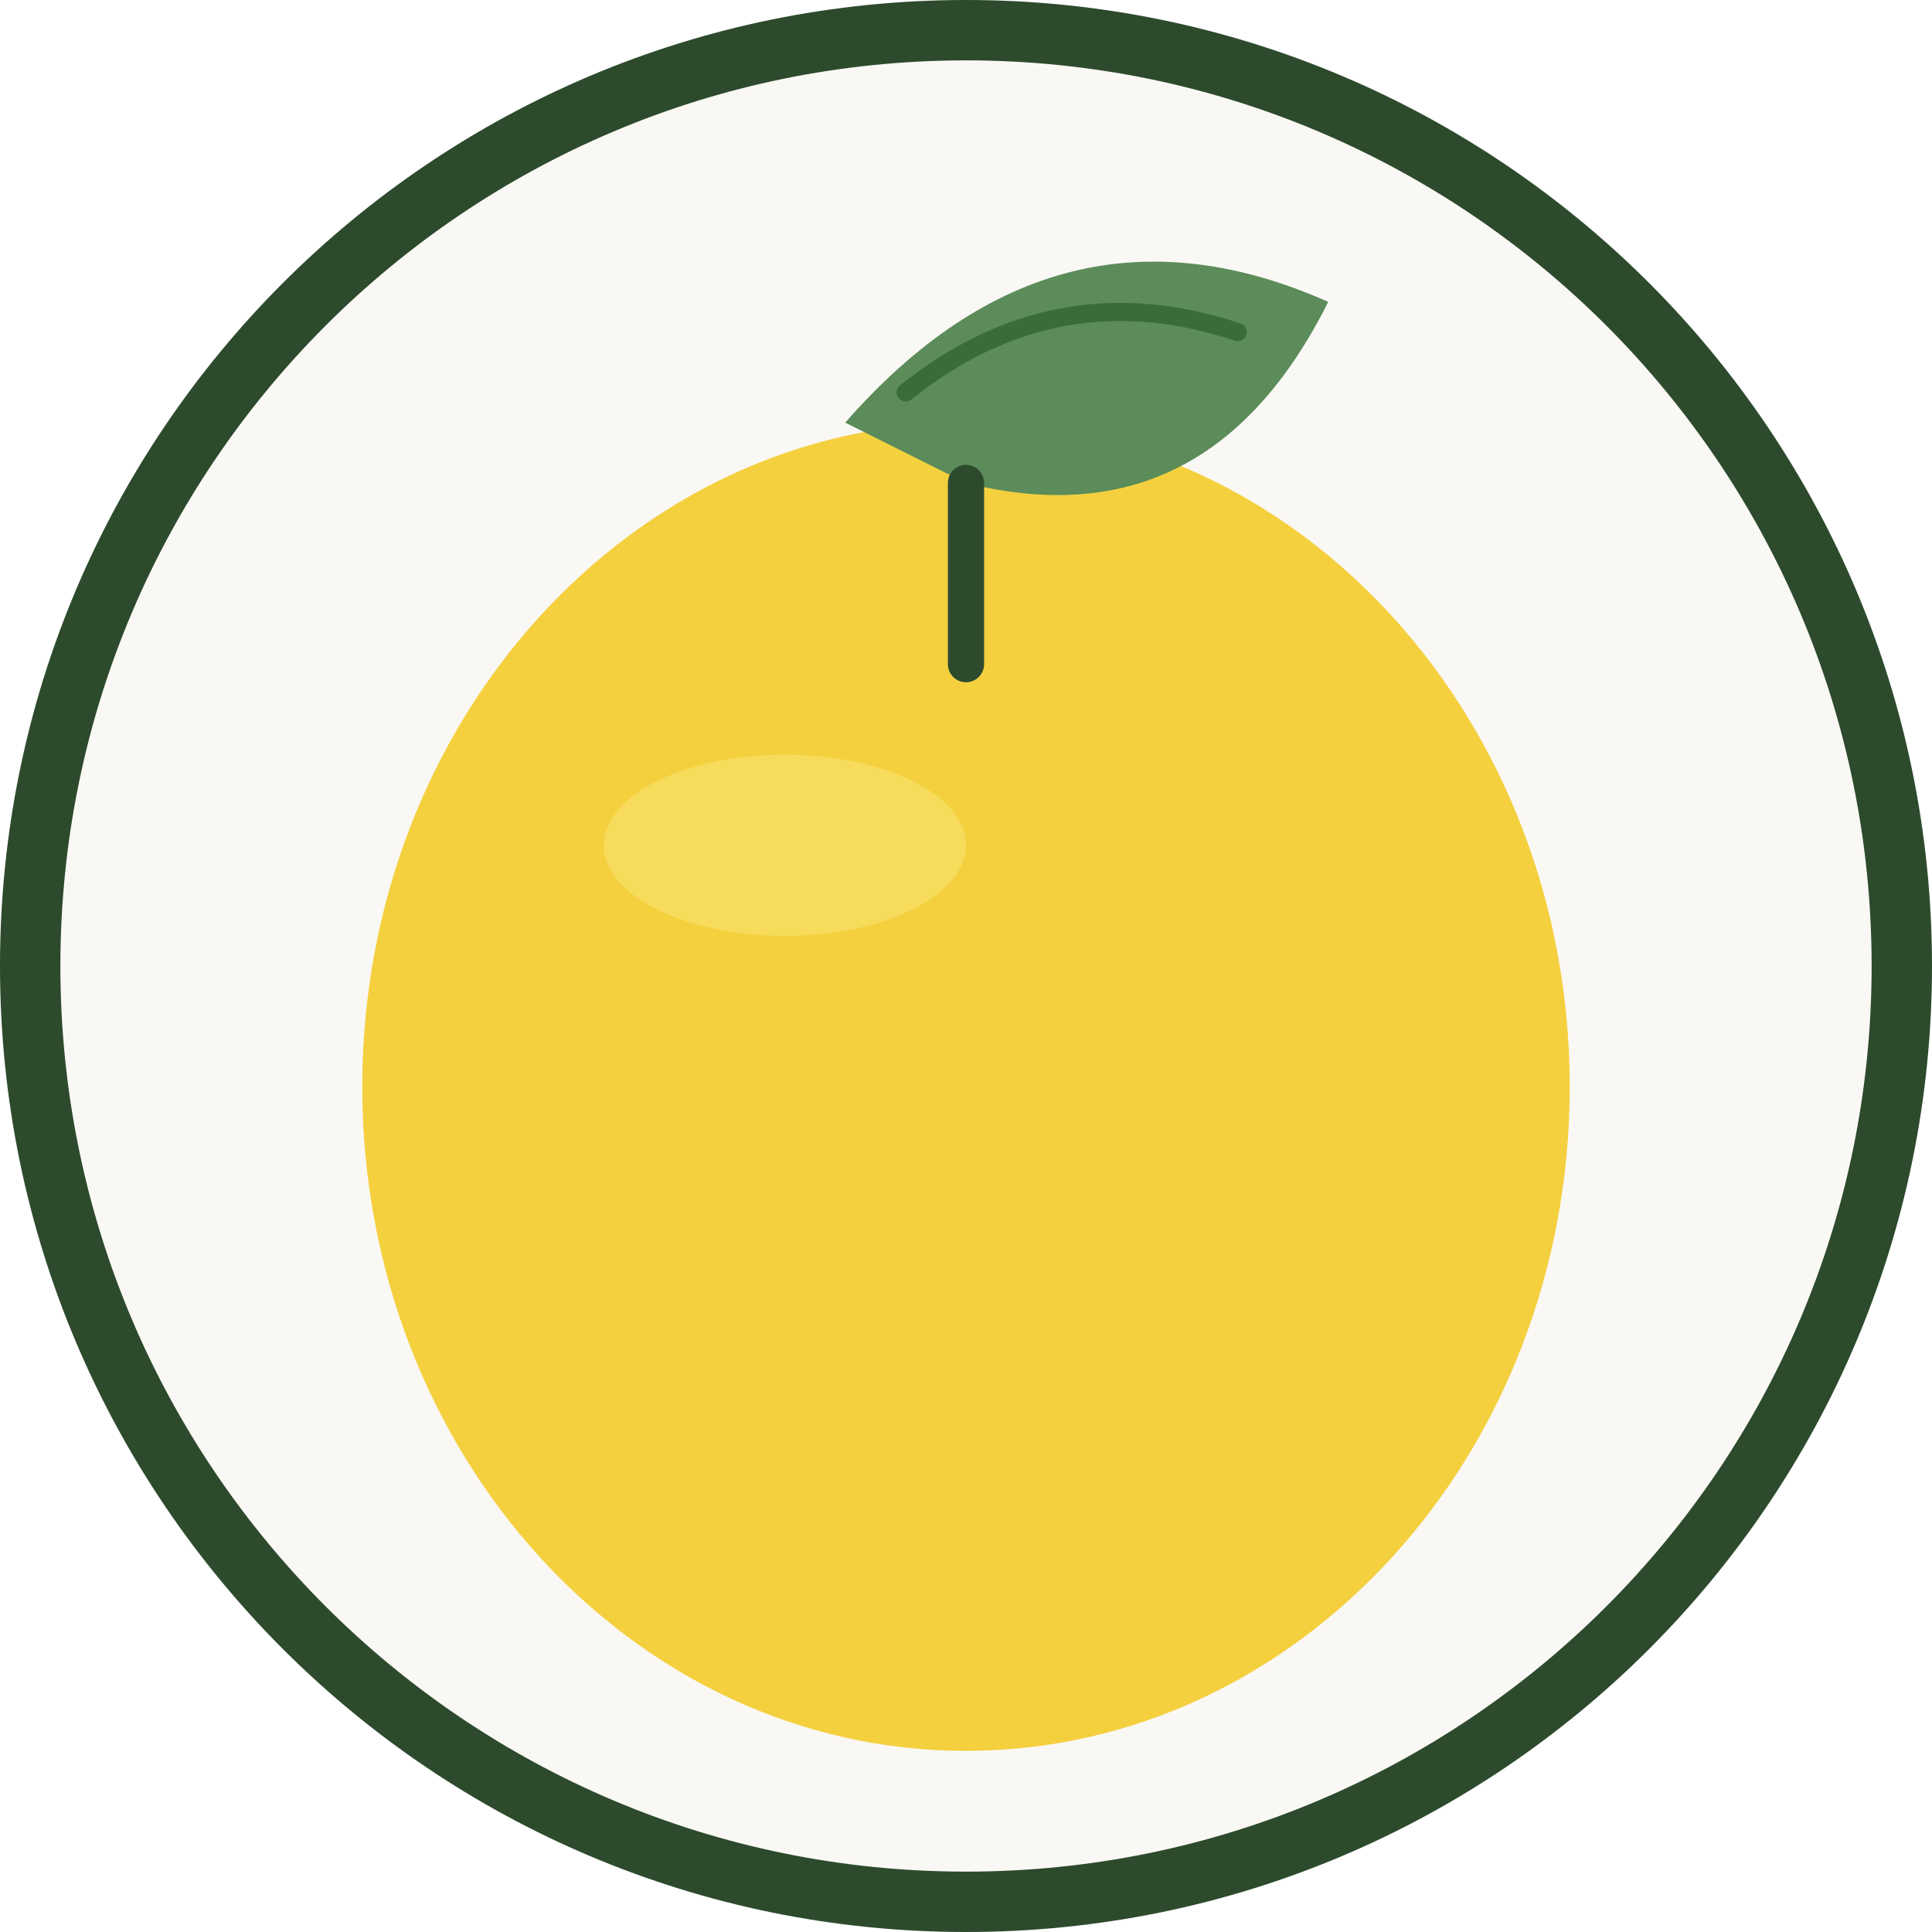
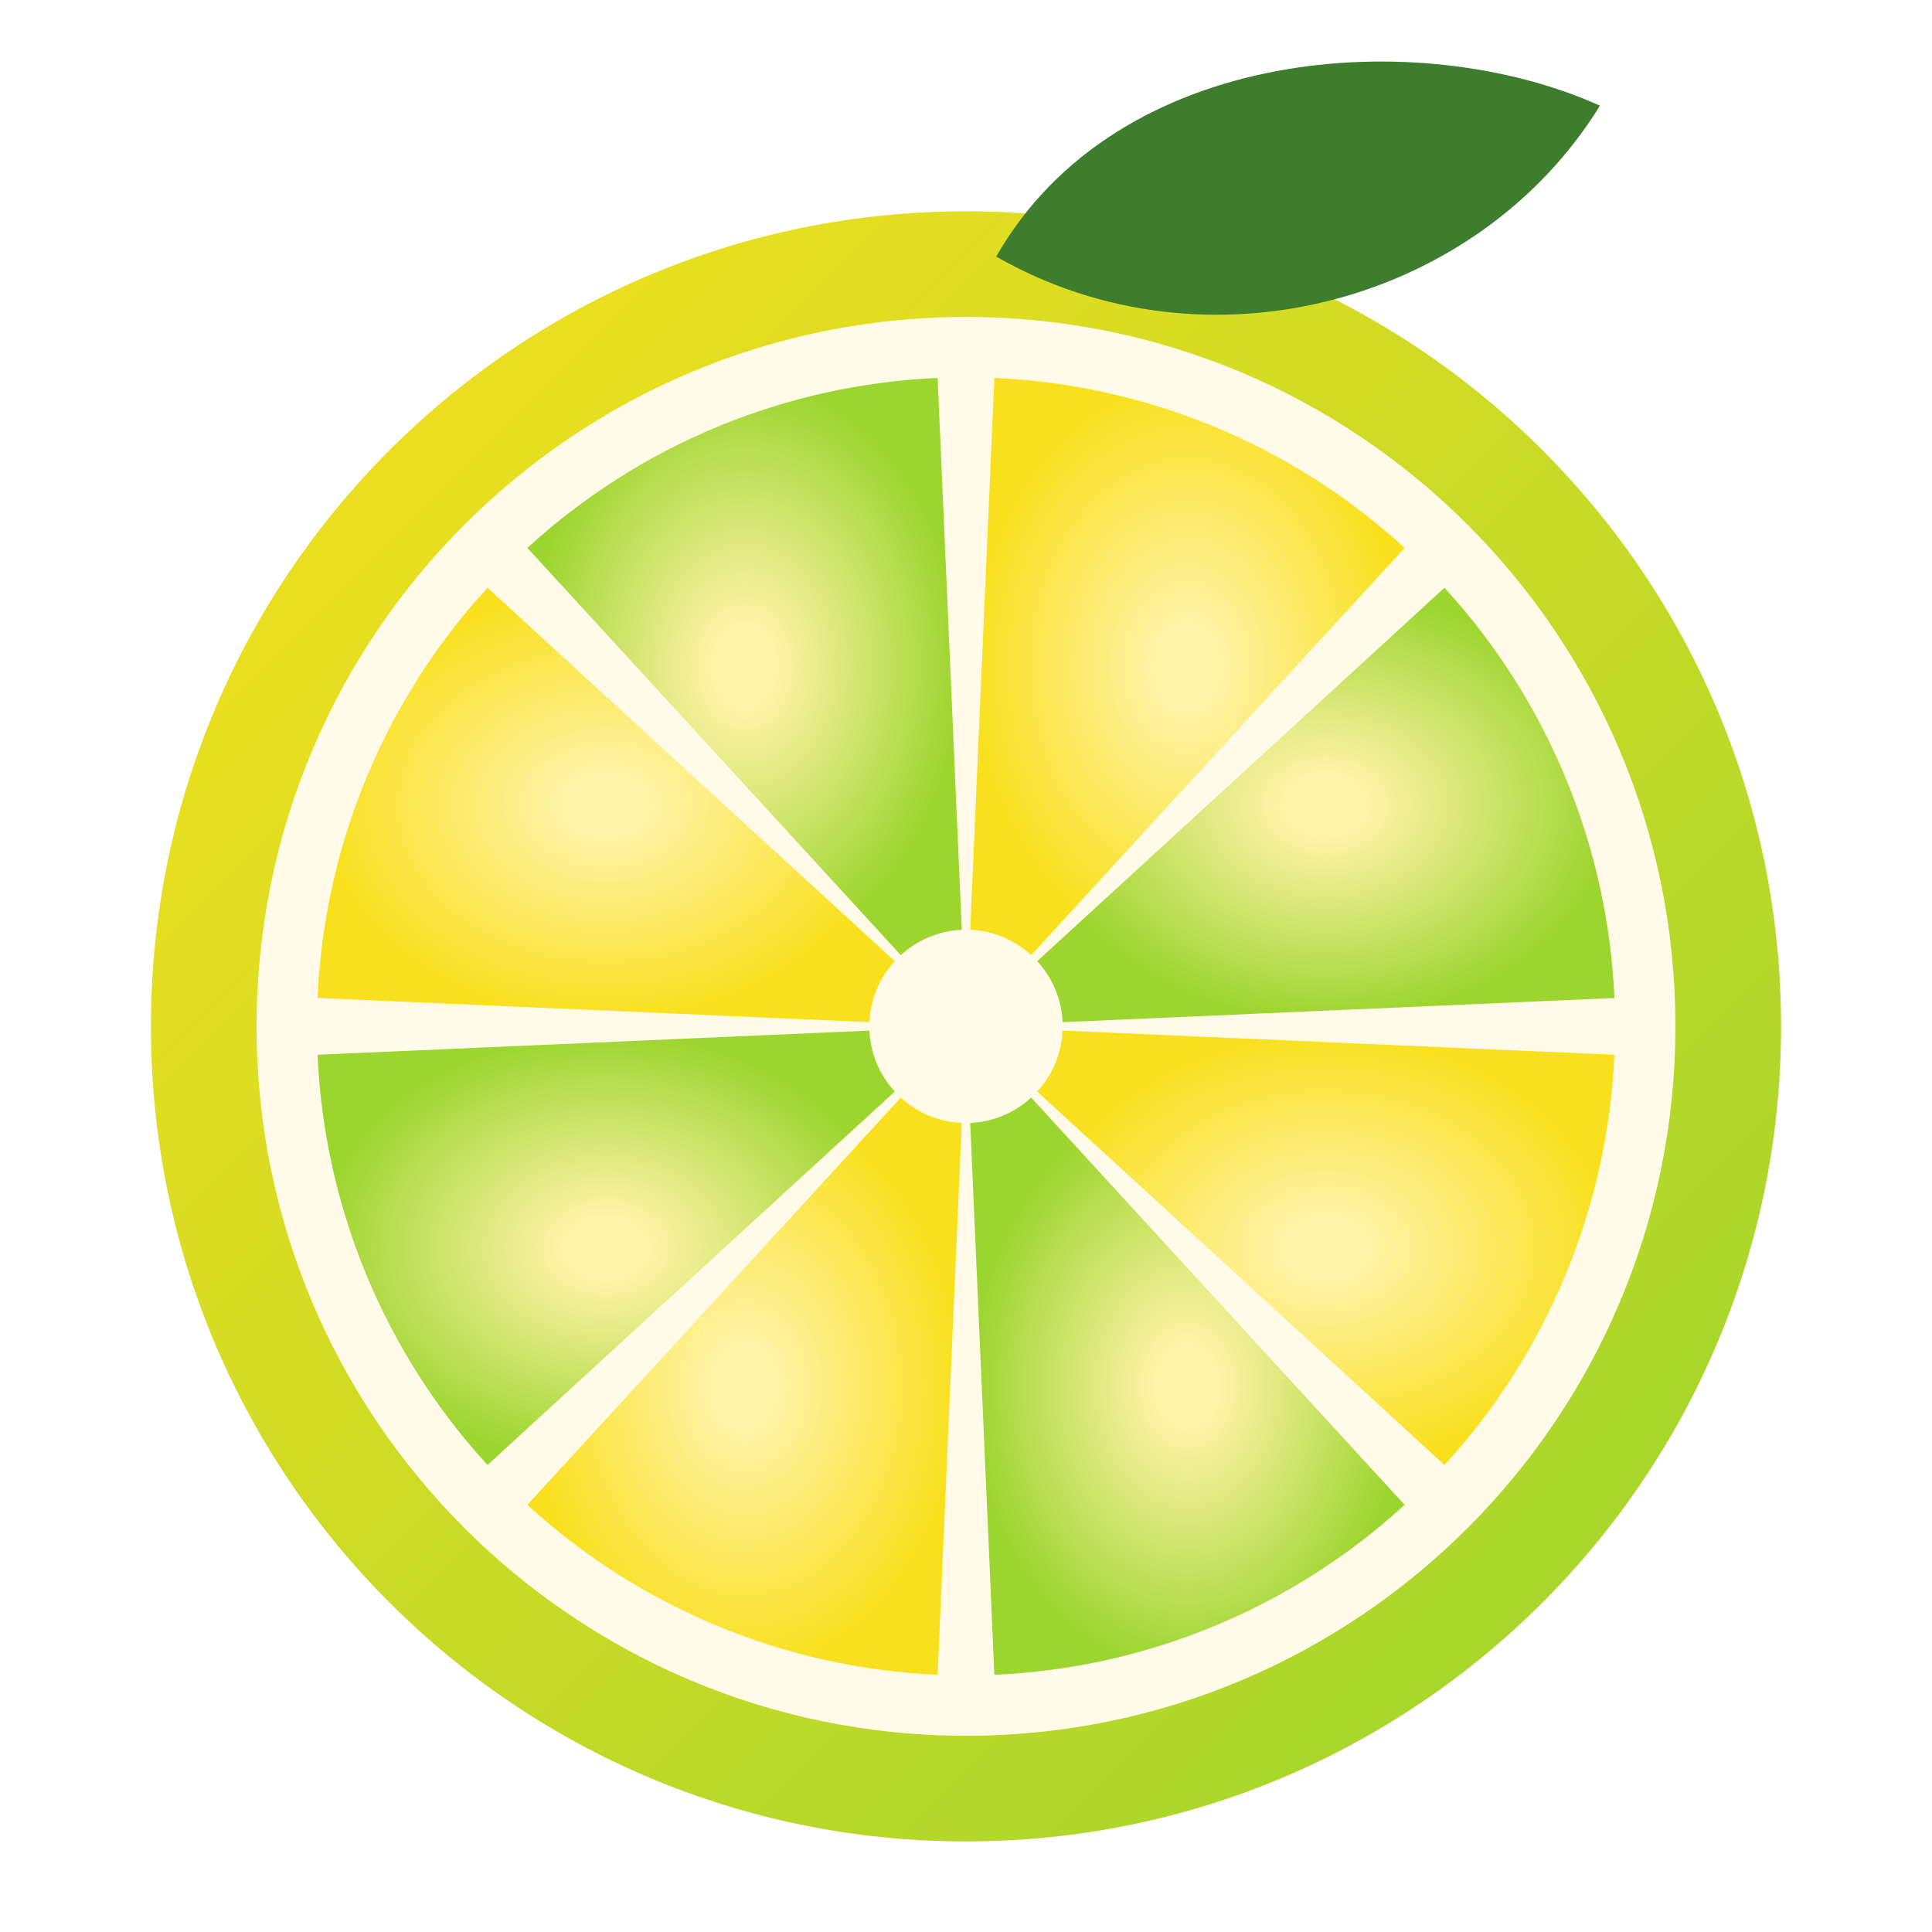
<svg xmlns="http://www.w3.org/2000/svg" viewBox="0 0 64 64">
-   <circle cx="32" cy="32" r="32" fill="#faf8f4" />
-   <circle cx="32" cy="32" r="31" fill="none" stroke="#2d4a2d" stroke-width="2" />
-   <ellipse cx="32" cy="36" rx="20" ry="22" fill="#f4d03f" />
-   <ellipse cx="26" cy="28" rx="6" ry="3" fill="#f8e066" opacity="0.7" />
-   <path d="M 28 14 Q 35 6 44 10 Q 40 18 32 16 Z" fill="#5b8c5a" />
-   <path d="M 30 13 Q 35 9 41 11" fill="none" stroke="#3a6b3a" stroke-width="0.6" stroke-linecap="round" />
-   <line x1="32" y1="16" x2="32" y2="22" stroke="#2d4a2d" stroke-width="1.2" stroke-linecap="round" />
+   <defs>
+     <linearGradient id="r" x1="0" y1="0" x2="1" y2="1">
+       <stop offset="0" stop-color="#f9e01d" />
+       <stop offset="1" stop-color="#9bd52e" />
+     </linearGradient>
+     <radialGradient id="p">
+       <stop offset=".15" stop-color="#fff3a6" />
+       <stop offset="1" stop-color="#f9e01d" />
+     </radialGradient>
+     <radialGradient id="q">
+       <stop offset=".15" stop-color="#fff3a6" />
+       <stop offset="1" stop-color="#9bd52e" />
+     </radialGradient>
+   </defs>
+   <circle cx="32" cy="34" r="27" fill="url(#r)" />
+   <circle cx="32" cy="34" r="23.5" fill="#fffbe8" />
+   <path d="M 32.14 30.80 L 32.94 12.52 A 21.5 21.5 0 0 1 46.53 18.15 L 34.16 31.64 A 3.2 3.2 0 0 0 32.14 30.80 Z" fill="url(#p)" />
+   <path d="M 34.36 31.84 L 47.85 19.47 A 21.5 21.5 0 0 1 53.48 33.06 L 35.20 33.86 A 3.2 3.2 0 0 0 34.36 31.84 Z" fill="url(#q)" />
+   <path d="M 35.20 34.14 L 53.48 34.94 A 21.5 21.5 0 0 1 47.85 48.53 L 34.36 36.16 A 3.2 3.2 0 0 0 35.20 34.14 Z" fill="url(#p)" />
+   <path d="M 34.16 36.36 L 46.53 49.85 A 21.5 21.5 0 0 1 32.94 55.48 L 32.14 37.20 A 3.2 3.2 0 0 0 34.16 36.36 Z" fill="url(#q)" />
+   <path d="M 31.86 37.20 L 31.06 55.48 A 21.5 21.5 0 0 1 17.47 49.85 L 29.84 36.36 A 3.2 3.2 0 0 0 31.86 37.20 Z" fill="url(#p)" />
+   <path d="M 29.64 36.16 L 16.15 48.53 A 21.5 21.5 0 0 1 10.52 34.94 L 28.80 34.14 A 3.2 3.2 0 0 0 29.64 36.16 Z" fill="url(#q)" />
+   <path d="M 28.80 33.86 L 10.52 33.06 A 21.5 21.5 0 0 1 16.15 19.47 L 29.64 31.84 A 3.2 3.2 0 0 0 28.80 33.86 Z" fill="url(#p)" />
+   <path d="M 29.84 31.64 L 17.47 18.15 A 21.5 21.5 0 0 1 31.06 12.52 L 31.86 30.80 A 3.2 3.2 0 0 0 29.84 31.64 Z" fill="url(#q)" />
+   <circle cx="32" cy="34" r="2.4" fill="#fffbe8" />
+   <path d="M33 8.5 C 37 1.5, 47 0.8, 53 3.5 C 49 10, 40 12.5, 33 8.5 Z" fill="#3f7d2e" />
</svg>
